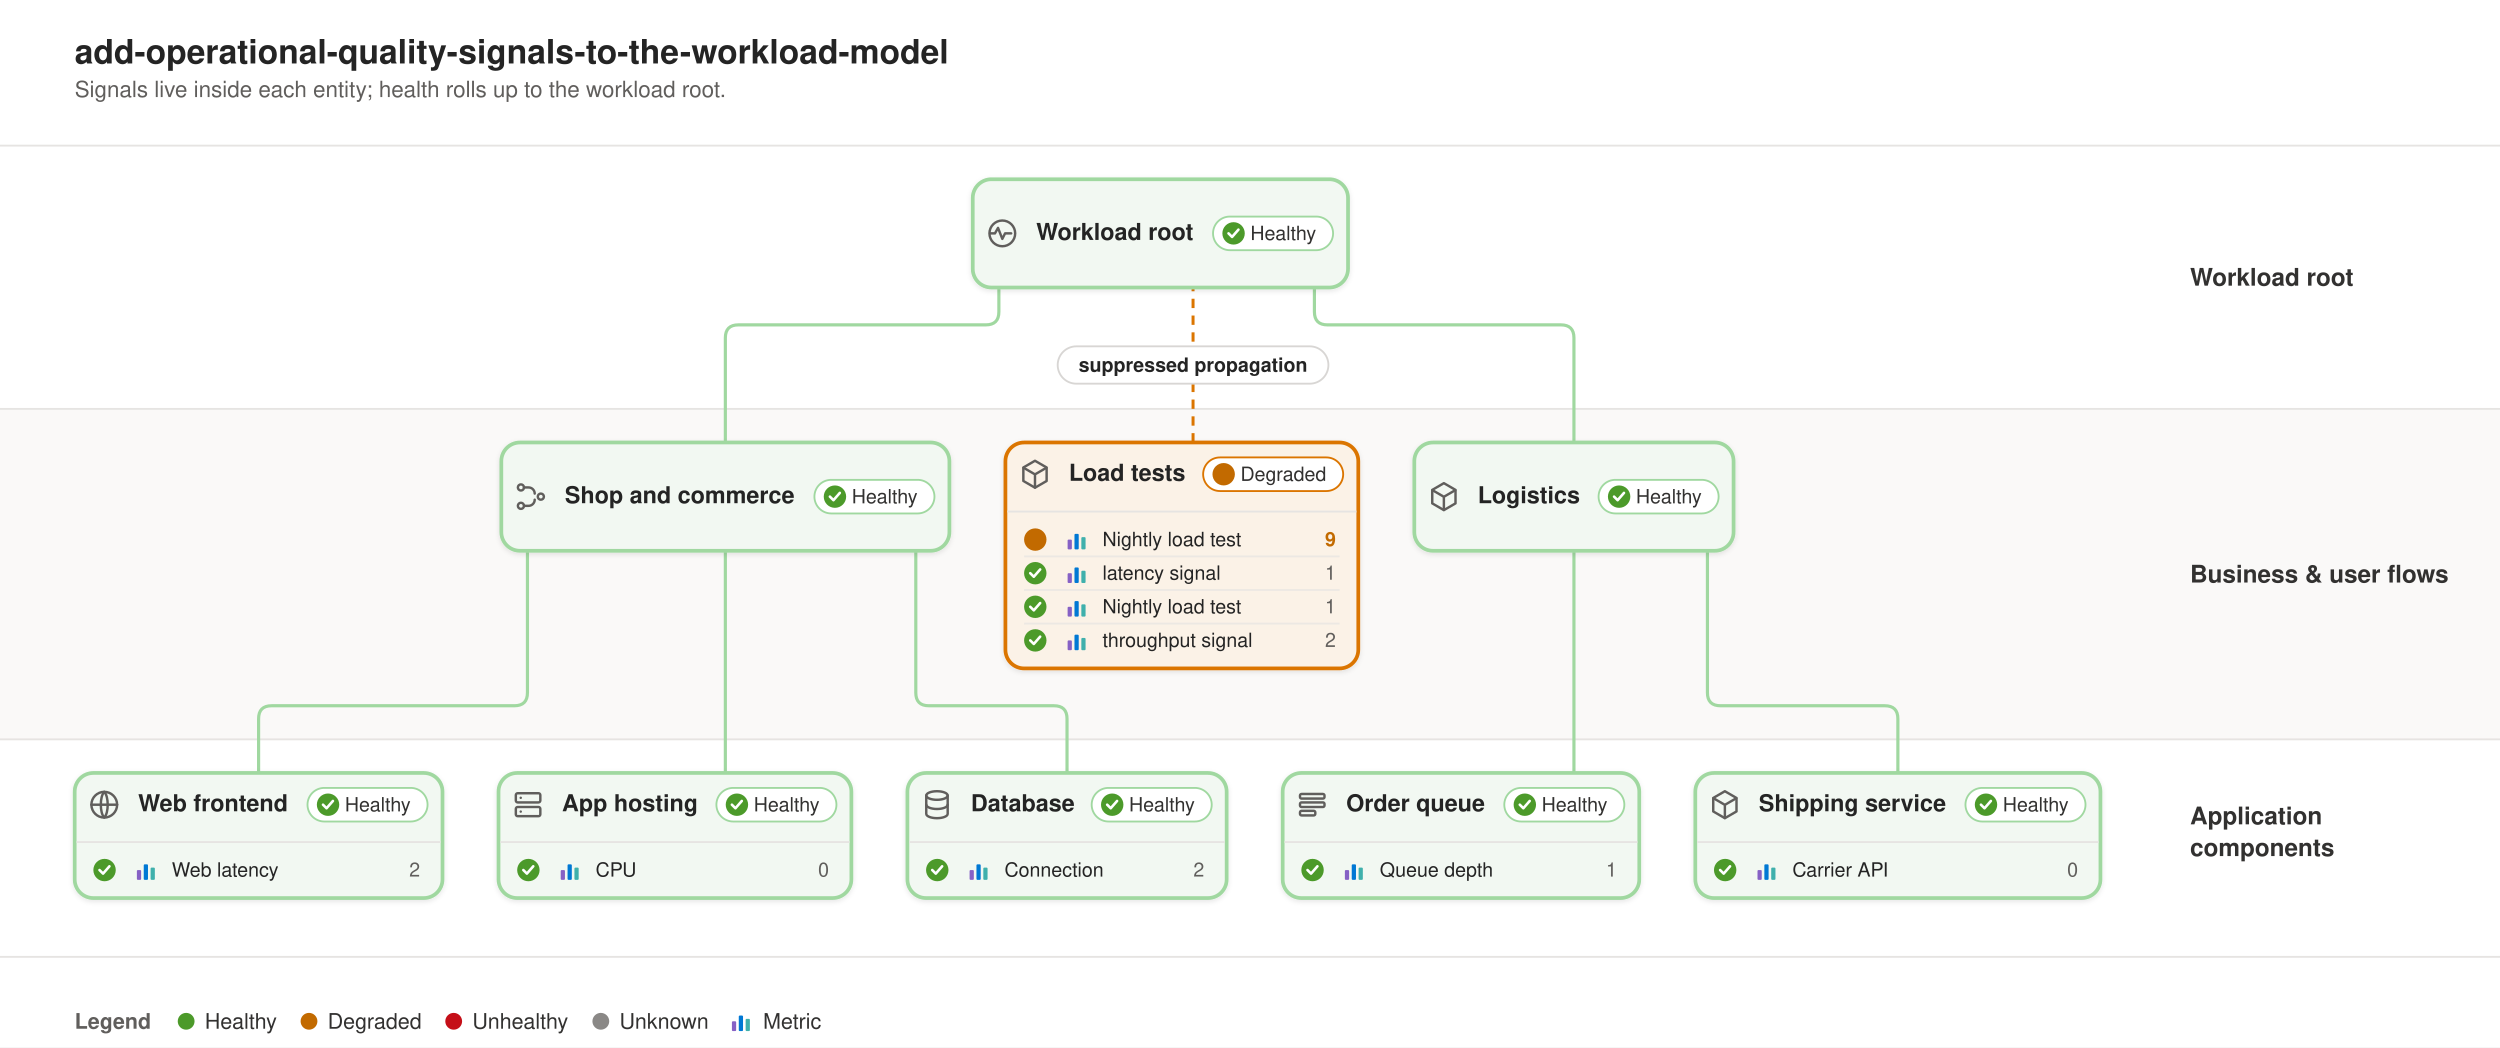
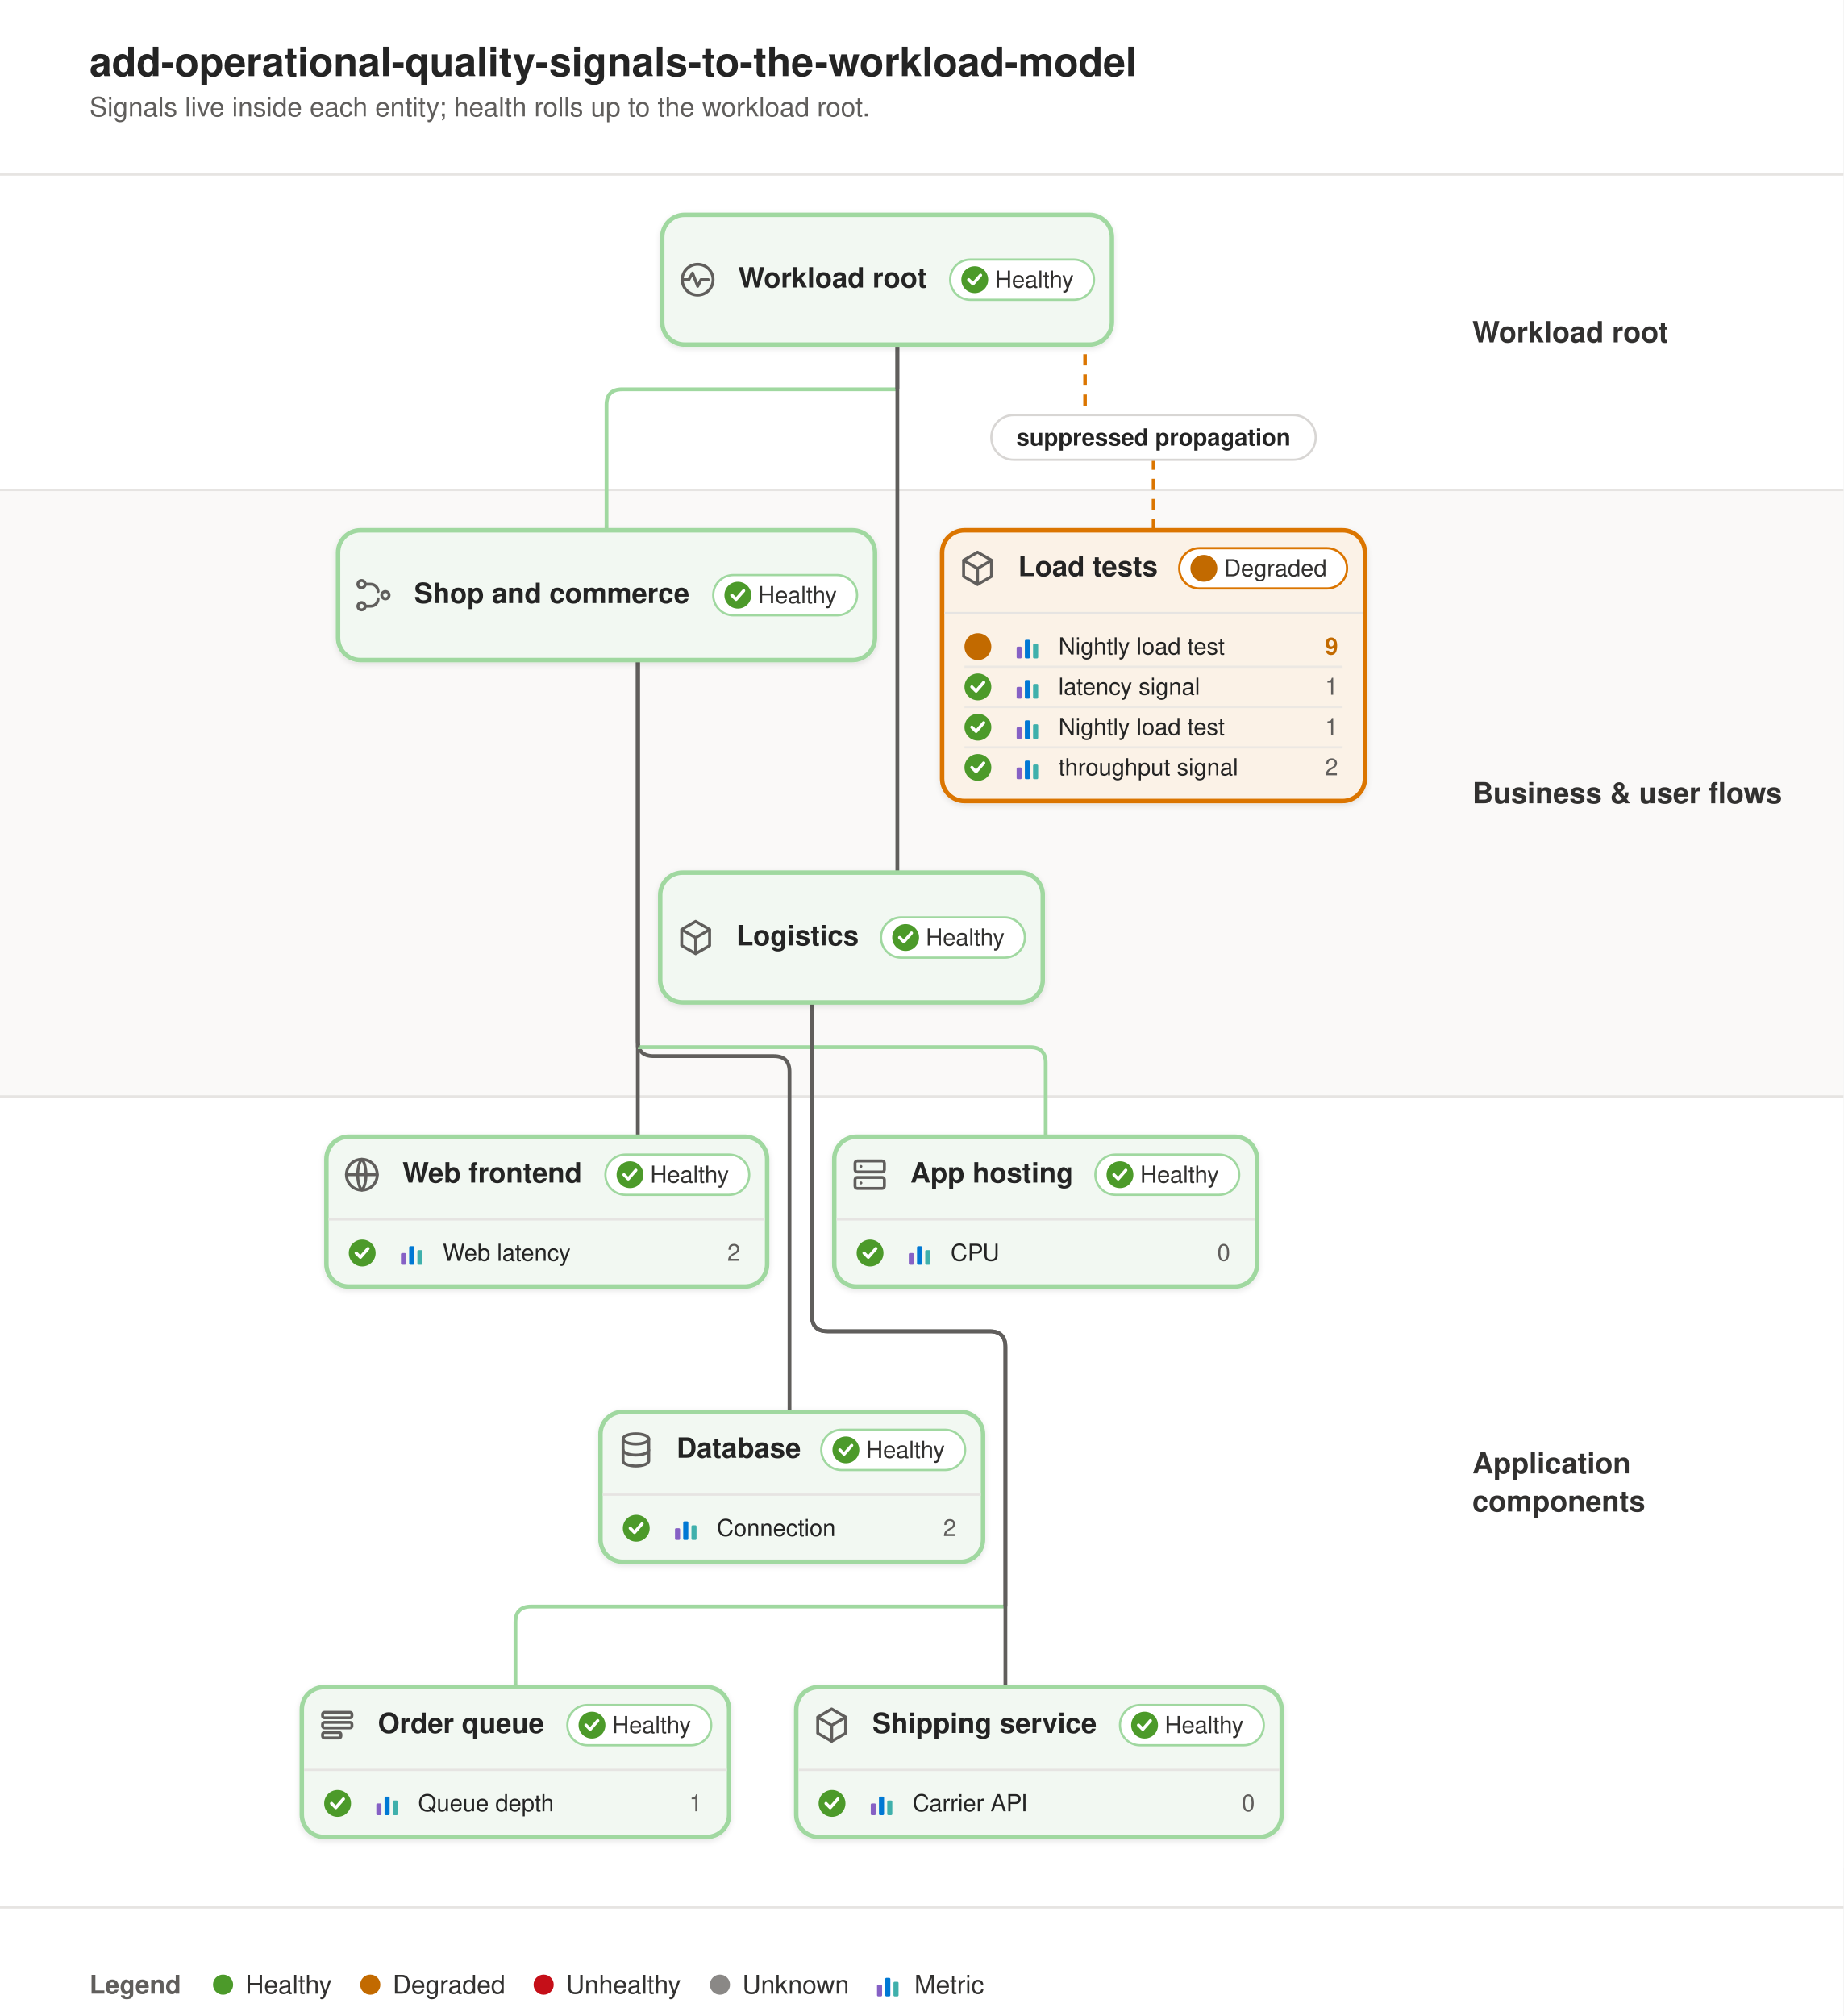
- <svg xmlns="http://www.w3.org/2000/svg" width="1339" height="561" viewBox="0 0 1339 561" font-family="Segoe UI, -apple-system, BlinkMacSystemFont, Helvetica, Arial, sans-serif">
+ <svg xmlns="http://www.w3.org/2000/svg" width="824" height="901" viewBox="0 0 824 901" font-family="Segoe UI, -apple-system, BlinkMacSystemFont, Helvetica, Arial, sans-serif">
  <defs>
    <filter id="cs" x="-20%" y="-20%" width="140%" height="140%">
      <feDropShadow dx="0" dy="1" stdDeviation="1.3" flood-color="#000" flood-opacity="0.1" />
    </filter>
  </defs>
-   <rect width="1339" height="561" fill="#ffffff" />
-   <rect x="0" y="78.0" width="1339" height="141.0" fill="#ffffff" />
-   <line x1="0" y1="78.0" x2="1339" y2="78.0" stroke="#e6e4e2" />
-   <text x="1173.0" y="153.0" font-size="13" font-weight="700" fill="#323130">Workload root</text>
-   <rect x="0" y="219.0" width="1339" height="177.0" fill="#faf9f8" />
-   <line x1="0" y1="219.0" x2="1339" y2="219.0" stroke="#e6e4e2" />
-   <text x="1173.0" y="312.0" font-size="13" font-weight="700" fill="#323130">Business &amp; user flows</text>
-   <rect x="0" y="396.0" width="1339" height="99.0" fill="#ffffff" />
-   <line x1="0" y1="396.0" x2="1339" y2="396.0" stroke="#e6e4e2" />
-   <text x="1173.0" y="441.5" font-size="13" font-weight="700" fill="#323130">Application</text>
-   <text x="1173.0" y="458.5" font-size="13" font-weight="700" fill="#323130">components</text>
-   <line x1="0" y1="512.5" x2="1339" y2="512.5" stroke="#e6e4e2" />
+   <rect width="824" height="901" fill="#ffffff" />
+   <rect x="0" y="78.0" width="824" height="141.0" fill="#ffffff" />
+   <line x1="0" y1="78.0" x2="824" y2="78.0" stroke="#e6e4e2" />
+   <text x="658.1" y="153.0" font-size="13" font-weight="700" fill="#323130">Workload root</text>
+   <rect x="0" y="219.0" width="824" height="271.0" fill="#faf9f8" />
+   <line x1="0" y1="219.0" x2="824" y2="219.0" stroke="#e6e4e2" />
+   <text x="658.1" y="359.0" font-size="13" font-weight="700" fill="#323130">Business &amp; user flows</text>
+   <rect x="0" y="490.0" width="824" height="345.0" fill="#ffffff" />
+   <line x1="0" y1="490.0" x2="824" y2="490.0" stroke="#e6e4e2" />
+   <text x="658.1" y="658.5" font-size="13" font-weight="700" fill="#323130">Application</text>
+   <text x="658.1" y="675.5" font-size="13" font-weight="700" fill="#323130">components</text>
+   <line x1="0" y1="852.5" x2="824" y2="852.5" stroke="#e6e4e2" />
  <text x="40" y="34" font-size="18" font-weight="700" fill="#242424">add-operational-quality-signals-to-the-workload-model</text>
  <text x="40" y="52" font-size="12" fill="#605e5c">Signals live inside each entity; health rolls up to the workload root.</text>
-   <text x="40.0" y="551.0" font-size="11.5" font-weight="600" fill="#605e5c">Legend</text>
-   <circle cx="99.7" cy="547.0" r="4.5" fill="#4c9a2a" />
-   <text x="109.7" y="551.0" font-size="11.5" fill="#323130">Healthy</text>
-   <circle cx="165.5" cy="547.0" r="4.5" fill="#c26a00" />
-   <text x="175.5" y="551.0" font-size="11.5" fill="#323130">Degraded</text>
-   <circle cx="243.0" cy="547.0" r="4.5" fill="#c50f18" />
-   <text x="253.0" y="551.0" font-size="11.5" fill="#323130">Unhealthy</text>
-   <circle cx="321.8" cy="547.0" r="4.5" fill="#8a8886" />
-   <text x="331.8" y="551.0" font-size="11.5" fill="#323130">Unknown</text>
-   <g transform="translate(390.7,540.0) scale(0.875)">
+   <text x="40.0" y="891.0" font-size="11.5" font-weight="600" fill="#605e5c">Legend</text>
+   <circle cx="99.7" cy="887.0" r="4.5" fill="#4c9a2a" />
+   <text x="109.7" y="891.0" font-size="11.5" fill="#323130">Healthy</text>
+   <circle cx="165.5" cy="887.0" r="4.5" fill="#c26a00" />
+   <text x="175.5" y="891.0" font-size="11.5" fill="#323130">Degraded</text>
+   <circle cx="243.0" cy="887.0" r="4.5" fill="#c50f18" />
+   <text x="253.0" y="891.0" font-size="11.5" fill="#323130">Unhealthy</text>
+   <circle cx="321.8" cy="887.0" r="4.5" fill="#8a8886" />
+   <text x="331.8" y="891.0" font-size="11.5" fill="#323130">Unknown</text>
+   <g transform="translate(390.7,880.0) scale(0.875)">
    <rect x="1.5" y="8" width="2.6" height="6" rx="0.6" fill="#8661c5" />
    <rect x="5.7" y="4.5" width="2.6" height="9.5" rx="0.6" fill="#0078D4" />
    <rect x="9.9" y="6.5" width="2.6" height="7.5" rx="0.6" fill="#3fb0ac" />
  </g>
-   <text x="408.7" y="551.0" font-size="11.5" fill="#323130">Metric</text>
+   <text x="408.7" y="891.0" font-size="11.5" fill="#323130">Metric</text>
  <g transform="translate(40.0,0)">
    <g fill="none" stroke-linecap="butt" stroke-linejoin="round">
-       <path d="M98.5 414.0 L98.5 385.0 Q98.5 378.0 105.5 378.0 L235.5 378.0 Q242.5 378.0 242.5 371.0 L242.5 295.0" stroke="#a0d8a0" stroke-width="1.7" />
-       <path d="M348.5 414.0 L348.5 295.0" stroke="#a0d8a0" stroke-width="1.7" />
-       <path d="M531.5 414.0 L531.5 385.0 Q531.5 378.0 524.5 378.0 L457.5 378.0 Q450.5 378.0 450.5 371.0 L450.5 295.0" stroke="#a0d8a0" stroke-width="1.7" />
-       <path d="M803.0 414.0 L803.0 295.0" stroke="#a0d8a0" stroke-width="1.7" />
-       <path d="M976.5 414.0 L976.5 385.0 Q976.5 378.0 969.5 378.0 L881.5 378.0 Q874.5 378.0 874.5 371.0 L874.5 295.0" stroke="#a0d8a0" stroke-width="1.7" />
-       <path d="M348.5 237.0 L348.5 181.0 Q348.5 174.0 355.5 174.0 L488.0 174.0 Q495.0 174.0 495.0 167.0 L495.0 154.0" stroke="#a0d8a0" stroke-width="1.7" />
-       <path d="M803.0 237.0 L803.0 181.0 Q803.0 174.0 796.0 174.0 L671.0 174.0 Q664.0 174.0 664.0 167.0 L664.0 154.0" stroke="#a0d8a0" stroke-width="1.7" />
-       <path d="M599.0 237.0 L599.0 154.0" stroke="#db7500" stroke-width="1.6" stroke-dasharray="5 4" />
+       <path d="M245.1 508.0 L245.1 295.0" stroke="#605e5c" stroke-width="1.7" />
+       <path d="M312.9 631.0 L312.9 479.0 Q312.9 472.0 305.9 472.0 L252.1 472.0 Q245.1 472.0 245.1 465.0 L245.1 295.0" stroke="#605e5c" stroke-width="1.7" />
+       <path d="M427.4 508.0 L427.4 475.0 Q427.4 468.0 420.4 468.0 L245.1 468.0" stroke="#a0d8a0" stroke-width="1.7" />
+       <path d="M245.1 468.0 L245.1 295.0" stroke="#605e5c" stroke-width="1.7" />
+       <path d="M190.4 754.0 L190.4 725.0 Q190.4 718.0 197.4 718.0 L409.4 718.0" stroke="#a0d8a0" stroke-width="1.7" />
+       <path d="M409.4 718.0 L409.4 602.0 Q409.4 595.0 402.4 595.0 L329.9 595.0 Q322.9 595.0 322.9 588.0 L322.9 448.0" stroke="#605e5c" stroke-width="1.7" />
+       <path d="M409.4 754.0 L409.4 602.0 Q409.4 595.0 402.4 595.0 L329.9 595.0 Q322.9 595.0 322.9 588.0 L322.9 448.0" stroke="#605e5c" stroke-width="1.7" />
+       <path d="M231.1 237.0 L231.1 181.0 Q231.1 174.0 238.1 174.0 L361.1 174.0" stroke="#a0d8a0" stroke-width="1.7" />
+       <path d="M361.1 174.0 L361.1 154.0" stroke="#605e5c" stroke-width="1.7" />
+       <path d="M361.1 390.0 L361.1 154.0" stroke="#605e5c" stroke-width="1.7" />
+       <path d="M475.6 237.0 L475.6 202.5 Q475.6 195.5 468.6 195.5 L452.0 195.5 Q445.0 195.5 445.0 188.5 L445.0 154.0" stroke="#db7500" stroke-width="1.6" stroke-dasharray="5 4" />
    </g>
    <g stroke="none">
-       <rect x="526.5" y="185.5" width="145.0" height="20" rx="10" fill="#ffffff" stroke="#d8d6d4" stroke-width="1" />
-       <text x="599.0" y="199.1" font-size="10.5" font-weight="600" fill="#242424" text-anchor="middle">suppressed propagation</text>
-     </g>
-     <g filter="url(#cs)">
-       <rect x="0.0" y="414.0" width="197" height="67" rx="10" fill="#f2f8f2" stroke="#a0d8a0" stroke-width="2" />
-     </g>
-     <g transform="translate(6.0,421.16) scale(0.82)">
+       <rect x="403.1" y="185.5" width="145.0" height="20" rx="10" fill="#ffffff" stroke="#d8d6d4" stroke-width="1" />
+       <text x="475.6" y="199.1" font-size="10.5" font-weight="600" fill="#242424" text-anchor="middle">suppressed propagation</text>
+     </g>
+     <g filter="url(#cs)">
+       <rect x="105.9" y="508.0" width="197" height="67" rx="10" fill="#f2f8f2" stroke="#a0d8a0" stroke-width="2" />
+     </g>
+     <g transform="translate(111.9,515.16) scale(0.82)">
      <circle cx="12" cy="12" r="8.4" fill="none" stroke="#605e5c" stroke-width="1.6" stroke-linecap="round" stroke-linejoin="round" />
      <path d="M3.6 12h16.8M12 3.6c3 3 3 13.8 0 16.8M12 3.6c-3 3-3 13.8 0 16.8" fill="none" stroke="#605e5c" stroke-width="1.6" stroke-linecap="round" stroke-linejoin="round" />
    </g>
-     <text x="34.0" y="434.5" font-size="12.5" font-weight="600" fill="#242424">Web frontend</text>
-     <rect x="124.7" y="422.00" width="64.3" height="18" rx="9" fill="#ffffff" stroke="#a0d8a0" stroke-width="1" />
-     <circle cx="135.7" cy="431.0" r="6" fill="#4c9a2a" />
-     <path d="M133.0 431.0 l1.9 1.9 l3.4 -3.9" fill="none" stroke="#ffffff" stroke-width="1.4" stroke-linecap="round" stroke-linejoin="round" />
-     <text x="144.7" y="434.57" font-size="10.5" fill="#323130">Healthy</text>
-     <line x1="1.0" y1="451.0" x2="196.0" y2="451.0" stroke="#e6e4e2" />
-     <circle cx="16.0" cy="466.0" r="6" fill="#4c9a2a" />
-     <path d="M13.3 466.0 l1.9 1.9 l3.4 -3.9" fill="none" stroke="#ffffff" stroke-width="1.4" stroke-linecap="round" stroke-linejoin="round" />
-     <g transform="translate(32.0,459.0) scale(0.875)">
-       <rect x="1.5" y="8" width="2.6" height="6" rx="0.6" fill="#8661c5" />
-       <rect x="5.7" y="4.5" width="2.6" height="9.5" rx="0.6" fill="#0078D4" />
-       <rect x="9.9" y="6.5" width="2.6" height="7.5" rx="0.6" fill="#3fb0ac" />
-     </g>
-     <text x="52.0" y="469.5" font-size="10.5" fill="#242424">Web latency</text>
-     <text x="185.0" y="469.5" font-size="10.5" font-weight="400" fill="#605e5c" text-anchor="end">2</text>
-     <g filter="url(#cs)">
-       <rect x="227.0" y="414.0" width="189" height="67" rx="10" fill="#f2f8f2" stroke="#a0d8a0" stroke-width="2" />
-     </g>
-     <g transform="translate(233.0,421.16) scale(0.82)">
+     <text x="139.9" y="528.5" font-size="12.5" font-weight="600" fill="#242424">Web frontend</text>
+     <rect x="230.6" y="516.00" width="64.3" height="18" rx="9" fill="#ffffff" stroke="#a0d8a0" stroke-width="1" />
+     <circle cx="241.6" cy="525.0" r="6" fill="#4c9a2a" />
+     <path d="M238.9 525.0 l1.9 1.9 l3.4 -3.9" fill="none" stroke="#ffffff" stroke-width="1.4" stroke-linecap="round" stroke-linejoin="round" />
+     <text x="250.6" y="528.57" font-size="10.5" fill="#323130">Healthy</text>
+     <line x1="106.9" y1="545.0" x2="301.9" y2="545.0" stroke="#e6e4e2" />
+     <circle cx="121.9" cy="560.0" r="6" fill="#4c9a2a" />
+     <path d="M119.2 560.0 l1.9 1.9 l3.4 -3.9" fill="none" stroke="#ffffff" stroke-width="1.4" stroke-linecap="round" stroke-linejoin="round" />
+     <g transform="translate(137.9,553.0) scale(0.875)">
+       <rect x="1.5" y="8" width="2.6" height="6" rx="0.6" fill="#8661c5" />
+       <rect x="5.7" y="4.5" width="2.6" height="9.5" rx="0.6" fill="#0078D4" />
+       <rect x="9.9" y="6.5" width="2.6" height="7.5" rx="0.6" fill="#3fb0ac" />
+     </g>
+     <text x="157.9" y="563.5" font-size="10.5" fill="#242424">Web latency</text>
+     <text x="290.9" y="563.5" font-size="10.5" font-weight="400" fill="#605e5c" text-anchor="end">2</text>
+     <g filter="url(#cs)">
+       <rect x="332.9" y="508.0" width="189" height="67" rx="10" fill="#f2f8f2" stroke="#a0d8a0" stroke-width="2" />
+     </g>
+     <g transform="translate(338.9,515.16) scale(0.82)">
      <rect x="4" y="4.5" width="16" height="6" rx="1.2" fill="none" stroke="#605e5c" stroke-width="1.6" stroke-linecap="round" stroke-linejoin="round" />
      <rect x="4" y="13.5" width="16" height="6" rx="1.2" fill="none" stroke="#605e5c" stroke-width="1.6" stroke-linecap="round" stroke-linejoin="round" />
      <path d="M7.2 7.5h.01M7.2 16.5h.01" fill="none" stroke="#605e5c" stroke-width="1.6" stroke-linecap="round" stroke-linejoin="round" />
    </g>
-     <text x="261.0" y="434.5" font-size="12.5" font-weight="600" fill="#242424">App hosting</text>
-     <rect x="343.7" y="422.00" width="64.3" height="18" rx="9" fill="#ffffff" stroke="#a0d8a0" stroke-width="1" />
-     <circle cx="354.7" cy="431.0" r="6" fill="#4c9a2a" />
-     <path d="M352.0 431.0 l1.9 1.9 l3.4 -3.9" fill="none" stroke="#ffffff" stroke-width="1.4" stroke-linecap="round" stroke-linejoin="round" />
-     <text x="363.7" y="434.57" font-size="10.5" fill="#323130">Healthy</text>
-     <line x1="228.0" y1="451.0" x2="415.0" y2="451.0" stroke="#e6e4e2" />
-     <circle cx="243.0" cy="466.0" r="6" fill="#4c9a2a" />
-     <path d="M240.3 466.0 l1.9 1.9 l3.4 -3.9" fill="none" stroke="#ffffff" stroke-width="1.4" stroke-linecap="round" stroke-linejoin="round" />
-     <g transform="translate(259.0,459.0) scale(0.875)">
-       <rect x="1.5" y="8" width="2.6" height="6" rx="0.6" fill="#8661c5" />
-       <rect x="5.7" y="4.5" width="2.6" height="9.5" rx="0.6" fill="#0078D4" />
-       <rect x="9.9" y="6.5" width="2.6" height="7.5" rx="0.6" fill="#3fb0ac" />
-     </g>
-     <text x="279.0" y="469.5" font-size="10.5" fill="#242424">CPU</text>
-     <text x="404.0" y="469.5" font-size="10.5" font-weight="400" fill="#605e5c" text-anchor="end">0</text>
-     <g filter="url(#cs)">
-       <rect x="446.0" y="414.0" width="171" height="67" rx="10" fill="#f2f8f2" stroke="#a0d8a0" stroke-width="2" />
-     </g>
-     <g transform="translate(452.0,421.16) scale(0.82)">
+     <text x="366.9" y="528.5" font-size="12.5" font-weight="600" fill="#242424">App hosting</text>
+     <rect x="449.6" y="516.00" width="64.3" height="18" rx="9" fill="#ffffff" stroke="#a0d8a0" stroke-width="1" />
+     <circle cx="460.6" cy="525.0" r="6" fill="#4c9a2a" />
+     <path d="M457.9 525.0 l1.9 1.9 l3.4 -3.9" fill="none" stroke="#ffffff" stroke-width="1.4" stroke-linecap="round" stroke-linejoin="round" />
+     <text x="469.6" y="528.57" font-size="10.5" fill="#323130">Healthy</text>
+     <line x1="333.9" y1="545.0" x2="520.9" y2="545.0" stroke="#e6e4e2" />
+     <circle cx="348.9" cy="560.0" r="6" fill="#4c9a2a" />
+     <path d="M346.2 560.0 l1.9 1.9 l3.4 -3.9" fill="none" stroke="#ffffff" stroke-width="1.4" stroke-linecap="round" stroke-linejoin="round" />
+     <g transform="translate(364.9,553.0) scale(0.875)">
+       <rect x="1.5" y="8" width="2.6" height="6" rx="0.6" fill="#8661c5" />
+       <rect x="5.7" y="4.5" width="2.6" height="9.5" rx="0.6" fill="#0078D4" />
+       <rect x="9.9" y="6.5" width="2.6" height="7.5" rx="0.6" fill="#3fb0ac" />
+     </g>
+     <text x="384.9" y="563.5" font-size="10.5" fill="#242424">CPU</text>
+     <text x="509.9" y="563.5" font-size="10.5" font-weight="400" fill="#605e5c" text-anchor="end">0</text>
+     <g filter="url(#cs)">
+       <rect x="228.4" y="631.0" width="171" height="67" rx="10" fill="#f2f8f2" stroke="#a0d8a0" stroke-width="2" />
+     </g>
+     <g transform="translate(234.4,638.16) scale(0.82)">
      <ellipse cx="12" cy="6" rx="7" ry="2.8" fill="none" stroke="#605e5c" stroke-width="1.6" stroke-linecap="round" stroke-linejoin="round" />
      <path d="M5 6v12c0 1.55 3.13 2.8 7 2.8s7-1.25 7-2.8V6" fill="none" stroke="#605e5c" stroke-width="1.6" stroke-linecap="round" stroke-linejoin="round" />
      <path d="M5 12c0 1.55 3.13 2.8 7 2.8s7-1.25 7-2.8" fill="none" stroke="#605e5c" stroke-width="1.6" stroke-linecap="round" stroke-linejoin="round" />
    </g>
-     <text x="480.0" y="434.5" font-size="12.5" font-weight="600" fill="#242424">Database</text>
-     <rect x="544.7" y="422.00" width="64.3" height="18" rx="9" fill="#ffffff" stroke="#a0d8a0" stroke-width="1" />
-     <circle cx="555.7" cy="431.0" r="6" fill="#4c9a2a" />
-     <path d="M553.0 431.0 l1.9 1.9 l3.4 -3.9" fill="none" stroke="#ffffff" stroke-width="1.4" stroke-linecap="round" stroke-linejoin="round" />
-     <text x="564.7" y="434.57" font-size="10.5" fill="#323130">Healthy</text>
-     <line x1="447.0" y1="451.0" x2="616.0" y2="451.0" stroke="#e6e4e2" />
-     <circle cx="462.0" cy="466.0" r="6" fill="#4c9a2a" />
-     <path d="M459.3 466.0 l1.9 1.9 l3.4 -3.9" fill="none" stroke="#ffffff" stroke-width="1.4" stroke-linecap="round" stroke-linejoin="round" />
-     <g transform="translate(478.0,459.0) scale(0.875)">
-       <rect x="1.5" y="8" width="2.6" height="6" rx="0.6" fill="#8661c5" />
-       <rect x="5.7" y="4.5" width="2.6" height="9.5" rx="0.6" fill="#0078D4" />
-       <rect x="9.9" y="6.5" width="2.6" height="7.5" rx="0.6" fill="#3fb0ac" />
-     </g>
-     <text x="498.0" y="469.5" font-size="10.5" fill="#242424">Connection</text>
-     <text x="605.0" y="469.5" font-size="10.5" font-weight="400" fill="#605e5c" text-anchor="end">2</text>
-     <g filter="url(#cs)">
-       <rect x="647.0" y="414.0" width="191" height="67" rx="10" fill="#f2f8f2" stroke="#a0d8a0" stroke-width="2" />
-     </g>
-     <g transform="translate(653.0,421.16) scale(0.82)">
+     <text x="262.4" y="651.5" font-size="12.5" font-weight="600" fill="#242424">Database</text>
+     <rect x="327.1" y="639.00" width="64.3" height="18" rx="9" fill="#ffffff" stroke="#a0d8a0" stroke-width="1" />
+     <circle cx="338.1" cy="648.0" r="6" fill="#4c9a2a" />
+     <path d="M335.4 648.0 l1.9 1.9 l3.4 -3.9" fill="none" stroke="#ffffff" stroke-width="1.4" stroke-linecap="round" stroke-linejoin="round" />
+     <text x="347.1" y="651.57" font-size="10.5" fill="#323130">Healthy</text>
+     <line x1="229.4" y1="668.0" x2="398.4" y2="668.0" stroke="#e6e4e2" />
+     <circle cx="244.4" cy="683.0" r="6" fill="#4c9a2a" />
+     <path d="M241.7 683.0 l1.9 1.9 l3.4 -3.9" fill="none" stroke="#ffffff" stroke-width="1.4" stroke-linecap="round" stroke-linejoin="round" />
+     <g transform="translate(260.4,676.0) scale(0.875)">
+       <rect x="1.5" y="8" width="2.6" height="6" rx="0.6" fill="#8661c5" />
+       <rect x="5.7" y="4.5" width="2.6" height="9.5" rx="0.6" fill="#0078D4" />
+       <rect x="9.9" y="6.5" width="2.6" height="7.5" rx="0.6" fill="#3fb0ac" />
+     </g>
+     <text x="280.4" y="686.5" font-size="10.5" fill="#242424">Connection</text>
+     <text x="387.4" y="686.5" font-size="10.5" font-weight="400" fill="#605e5c" text-anchor="end">2</text>
+     <g filter="url(#cs)">
+       <rect x="94.9" y="754.0" width="191" height="67" rx="10" fill="#f2f8f2" stroke="#a0d8a0" stroke-width="2" />
+     </g>
+     <g transform="translate(100.9,761.16) scale(0.82)">
      <rect x="4" y="5" width="16" height="3" rx="1" fill="none" stroke="#605e5c" stroke-width="1.6" stroke-linecap="round" stroke-linejoin="round" />
      <rect x="4" y="10.5" width="16" height="3" rx="1" fill="none" stroke="#605e5c" stroke-width="1.6" stroke-linecap="round" stroke-linejoin="round" />
      <rect x="4" y="16" width="10" height="3" rx="1" fill="none" stroke="#605e5c" stroke-width="1.6" stroke-linecap="round" stroke-linejoin="round" />
    </g>
-     <text x="681.0" y="434.5" font-size="12.5" font-weight="600" fill="#242424">Order queue</text>
-     <rect x="765.7" y="422.00" width="64.3" height="18" rx="9" fill="#ffffff" stroke="#a0d8a0" stroke-width="1" />
-     <circle cx="776.7" cy="431.0" r="6" fill="#4c9a2a" />
-     <path d="M774.0 431.0 l1.9 1.9 l3.4 -3.9" fill="none" stroke="#ffffff" stroke-width="1.4" stroke-linecap="round" stroke-linejoin="round" />
-     <text x="785.7" y="434.57" font-size="10.5" fill="#323130">Healthy</text>
-     <line x1="648.0" y1="451.0" x2="837.0" y2="451.0" stroke="#e6e4e2" />
-     <circle cx="663.0" cy="466.0" r="6" fill="#4c9a2a" />
-     <path d="M660.3 466.0 l1.9 1.9 l3.4 -3.9" fill="none" stroke="#ffffff" stroke-width="1.4" stroke-linecap="round" stroke-linejoin="round" />
-     <g transform="translate(679.0,459.0) scale(0.875)">
-       <rect x="1.5" y="8" width="2.6" height="6" rx="0.6" fill="#8661c5" />
-       <rect x="5.7" y="4.5" width="2.6" height="9.5" rx="0.6" fill="#0078D4" />
-       <rect x="9.9" y="6.5" width="2.6" height="7.5" rx="0.6" fill="#3fb0ac" />
-     </g>
-     <text x="699.0" y="469.5" font-size="10.5" fill="#242424">Queue depth</text>
-     <text x="826.0" y="469.5" font-size="10.5" font-weight="400" fill="#605e5c" text-anchor="end">1</text>
-     <g filter="url(#cs)">
-       <rect x="868.0" y="414.0" width="217" height="67" rx="10" fill="#f2f8f2" stroke="#a0d8a0" stroke-width="2" />
-     </g>
-     <g transform="translate(874.0,421.16) scale(0.82)">
+     <text x="128.9" y="774.5" font-size="12.5" font-weight="600" fill="#242424">Order queue</text>
+     <rect x="213.6" y="762.00" width="64.3" height="18" rx="9" fill="#ffffff" stroke="#a0d8a0" stroke-width="1" />
+     <circle cx="224.6" cy="771.0" r="6" fill="#4c9a2a" />
+     <path d="M221.9 771.0 l1.9 1.9 l3.4 -3.9" fill="none" stroke="#ffffff" stroke-width="1.4" stroke-linecap="round" stroke-linejoin="round" />
+     <text x="233.6" y="774.57" font-size="10.5" fill="#323130">Healthy</text>
+     <line x1="95.9" y1="791.0" x2="284.9" y2="791.0" stroke="#e6e4e2" />
+     <circle cx="110.9" cy="806.0" r="6" fill="#4c9a2a" />
+     <path d="M108.2 806.0 l1.9 1.9 l3.4 -3.9" fill="none" stroke="#ffffff" stroke-width="1.4" stroke-linecap="round" stroke-linejoin="round" />
+     <g transform="translate(126.9,799.0) scale(0.875)">
+       <rect x="1.5" y="8" width="2.6" height="6" rx="0.6" fill="#8661c5" />
+       <rect x="5.7" y="4.5" width="2.6" height="9.5" rx="0.6" fill="#0078D4" />
+       <rect x="9.9" y="6.5" width="2.6" height="7.5" rx="0.6" fill="#3fb0ac" />
+     </g>
+     <text x="146.9" y="809.5" font-size="10.5" fill="#242424">Queue depth</text>
+     <text x="273.9" y="809.5" font-size="10.5" font-weight="400" fill="#605e5c" text-anchor="end">1</text>
+     <g filter="url(#cs)">
+       <rect x="315.9" y="754.0" width="217" height="67" rx="10" fill="#f2f8f2" stroke="#a0d8a0" stroke-width="2" />
+     </g>
+     <g transform="translate(321.9,761.16) scale(0.82)">
      <path d="M12 3.2l7.6 4.4v8.8L12 20.8l-7.6-4.4V7.6z" fill="none" stroke="#605e5c" stroke-width="1.6" stroke-linecap="round" stroke-linejoin="round" />
      <path d="M4.6 7.8l7.4 4.3 7.4-4.3M12 12.1v8.6" fill="none" stroke="#605e5c" stroke-width="1.6" stroke-linecap="round" stroke-linejoin="round" />
    </g>
-     <text x="902.0" y="434.5" font-size="12.5" font-weight="600" fill="#242424">Shipping service</text>
-     <rect x="1012.7" y="422.00" width="64.3" height="18" rx="9" fill="#ffffff" stroke="#a0d8a0" stroke-width="1" />
-     <circle cx="1023.7" cy="431.0" r="6" fill="#4c9a2a" />
-     <path d="M1021.0 431.0 l1.9 1.9 l3.4 -3.9" fill="none" stroke="#ffffff" stroke-width="1.4" stroke-linecap="round" stroke-linejoin="round" />
-     <text x="1032.7" y="434.57" font-size="10.5" fill="#323130">Healthy</text>
-     <line x1="869.0" y1="451.0" x2="1084.0" y2="451.0" stroke="#e6e4e2" />
-     <circle cx="884.0" cy="466.0" r="6" fill="#4c9a2a" />
-     <path d="M881.3 466.0 l1.9 1.9 l3.4 -3.9" fill="none" stroke="#ffffff" stroke-width="1.4" stroke-linecap="round" stroke-linejoin="round" />
-     <g transform="translate(900.0,459.0) scale(0.875)">
-       <rect x="1.5" y="8" width="2.6" height="6" rx="0.6" fill="#8661c5" />
-       <rect x="5.7" y="4.5" width="2.6" height="9.5" rx="0.6" fill="#0078D4" />
-       <rect x="9.9" y="6.5" width="2.6" height="7.5" rx="0.6" fill="#3fb0ac" />
-     </g>
-     <text x="920.0" y="469.5" font-size="10.5" fill="#242424">Carrier API</text>
-     <text x="1073.0" y="469.5" font-size="10.5" font-weight="400" fill="#605e5c" text-anchor="end">0</text>
-     <g filter="url(#cs)">
-       <rect x="228.5" y="237.0" width="240" height="58" rx="10" fill="#f2f8f2" stroke="#a0d8a0" stroke-width="2" />
-     </g>
-     <g transform="translate(234.5,256.16) scale(0.82)">
+     <text x="349.9" y="774.5" font-size="12.5" font-weight="600" fill="#242424">Shipping service</text>
+     <rect x="460.6" y="762.00" width="64.3" height="18" rx="9" fill="#ffffff" stroke="#a0d8a0" stroke-width="1" />
+     <circle cx="471.6" cy="771.0" r="6" fill="#4c9a2a" />
+     <path d="M468.9 771.0 l1.9 1.9 l3.4 -3.9" fill="none" stroke="#ffffff" stroke-width="1.4" stroke-linecap="round" stroke-linejoin="round" />
+     <text x="480.6" y="774.57" font-size="10.5" fill="#323130">Healthy</text>
+     <line x1="316.9" y1="791.0" x2="531.9" y2="791.0" stroke="#e6e4e2" />
+     <circle cx="331.9" cy="806.0" r="6" fill="#4c9a2a" />
+     <path d="M329.2 806.0 l1.9 1.9 l3.4 -3.9" fill="none" stroke="#ffffff" stroke-width="1.4" stroke-linecap="round" stroke-linejoin="round" />
+     <g transform="translate(347.9,799.0) scale(0.875)">
+       <rect x="1.5" y="8" width="2.6" height="6" rx="0.6" fill="#8661c5" />
+       <rect x="5.7" y="4.5" width="2.6" height="9.5" rx="0.6" fill="#0078D4" />
+       <rect x="9.9" y="6.5" width="2.6" height="7.5" rx="0.6" fill="#3fb0ac" />
+     </g>
+     <text x="367.9" y="809.5" font-size="10.5" fill="#242424">Carrier API</text>
+     <text x="520.9" y="809.5" font-size="10.5" font-weight="400" fill="#605e5c" text-anchor="end">0</text>
+     <g filter="url(#cs)">
+       <rect x="111.1" y="237.0" width="240" height="58" rx="10" fill="#f2f8f2" stroke="#a0d8a0" stroke-width="2" />
+     </g>
+     <g transform="translate(117.1,256.16) scale(0.82)">
      <circle cx="5.5" cy="6" r="2" fill="none" stroke="#605e5c" stroke-width="1.6" stroke-linecap="round" stroke-linejoin="round" />
      <circle cx="5.5" cy="18" r="2" fill="none" stroke="#605e5c" stroke-width="1.6" stroke-linecap="round" stroke-linejoin="round" />
      <circle cx="18.5" cy="12" r="2" fill="none" stroke="#605e5c" stroke-width="1.6" stroke-linecap="round" stroke-linejoin="round" />
      <path d="M7.5 6h3a4 4 0 0 1 4 4M7.5 18h3a4 4 0 0 0 4-4" fill="none" stroke="#605e5c" stroke-width="1.6" stroke-linecap="round" stroke-linejoin="round" />
    </g>
-     <text x="262.5" y="269.5" font-size="12.5" font-weight="600" fill="#242424">Shop and commerce</text>
-     <rect x="396.2" y="257.00" width="64.3" height="18" rx="9" fill="#ffffff" stroke="#a0d8a0" stroke-width="1" />
-     <circle cx="407.2" cy="266.0" r="6" fill="#4c9a2a" />
-     <path d="M404.5 266.0 l1.9 1.9 l3.4 -3.9" fill="none" stroke="#ffffff" stroke-width="1.4" stroke-linecap="round" stroke-linejoin="round" />
-     <text x="416.2" y="269.57" font-size="10.5" fill="#323130">Healthy</text>
-     <g filter="url(#cs)">
-       <rect x="717.5" y="237.0" width="171" height="58" rx="10" fill="#f2f8f2" stroke="#a0d8a0" stroke-width="2" />
-     </g>
-     <g transform="translate(723.5,256.16) scale(0.82)">
+     <text x="145.1" y="269.5" font-size="12.5" font-weight="600" fill="#242424">Shop and commerce</text>
+     <rect x="278.8" y="257.00" width="64.3" height="18" rx="9" fill="#ffffff" stroke="#a0d8a0" stroke-width="1" />
+     <circle cx="289.8" cy="266.0" r="6" fill="#4c9a2a" />
+     <path d="M287.1 266.0 l1.9 1.9 l3.4 -3.9" fill="none" stroke="#ffffff" stroke-width="1.4" stroke-linecap="round" stroke-linejoin="round" />
+     <text x="298.8" y="269.57" font-size="10.5" fill="#323130">Healthy</text>
+     <g filter="url(#cs)">
+       <rect x="255.1" y="390.0" width="171" height="58" rx="10" fill="#f2f8f2" stroke="#a0d8a0" stroke-width="2" />
+     </g>
+     <g transform="translate(261.1,409.16) scale(0.82)">
      <path d="M12 3.2l7.6 4.4v8.8L12 20.8l-7.6-4.4V7.6z" fill="none" stroke="#605e5c" stroke-width="1.6" stroke-linecap="round" stroke-linejoin="round" />
      <path d="M4.6 7.8l7.4 4.3 7.4-4.3M12 12.1v8.6" fill="none" stroke="#605e5c" stroke-width="1.6" stroke-linecap="round" stroke-linejoin="round" />
    </g>
-     <text x="751.5" y="269.5" font-size="12.5" font-weight="600" fill="#242424">Logistics</text>
-     <rect x="816.2" y="257.00" width="64.3" height="18" rx="9" fill="#ffffff" stroke="#a0d8a0" stroke-width="1" />
-     <circle cx="827.2" cy="266.0" r="6" fill="#4c9a2a" />
-     <path d="M824.5 266.0 l1.9 1.9 l3.4 -3.9" fill="none" stroke="#ffffff" stroke-width="1.4" stroke-linecap="round" stroke-linejoin="round" />
-     <text x="836.2" y="269.57" font-size="10.5" fill="#323130">Healthy</text>
-     <g filter="url(#cs)">
-       <rect x="498.5" y="237.0" width="189" height="121" rx="10" fill="#fbf2e7" stroke="#db7500" stroke-width="2" />
-     </g>
-     <g transform="translate(504.5,244.16) scale(0.82)">
+     <text x="289.1" y="422.5" font-size="12.5" font-weight="600" fill="#242424">Logistics</text>
+     <rect x="353.8" y="410.00" width="64.3" height="18" rx="9" fill="#ffffff" stroke="#a0d8a0" stroke-width="1" />
+     <circle cx="364.8" cy="419.0" r="6" fill="#4c9a2a" />
+     <path d="M362.1 419.0 l1.9 1.9 l3.4 -3.9" fill="none" stroke="#ffffff" stroke-width="1.4" stroke-linecap="round" stroke-linejoin="round" />
+     <text x="373.8" y="422.57" font-size="10.5" fill="#323130">Healthy</text>
+     <g filter="url(#cs)">
+       <rect x="381.1" y="237.0" width="189" height="121" rx="10" fill="#fbf2e7" stroke="#db7500" stroke-width="2" />
+     </g>
+     <g transform="translate(387.1,244.16) scale(0.82)">
      <path d="M12 3.2l7.6 4.4v8.8L12 20.8l-7.6-4.4V7.6z" fill="none" stroke="#605e5c" stroke-width="1.6" stroke-linecap="round" stroke-linejoin="round" />
      <path d="M4.6 7.8l7.4 4.3 7.4-4.3M12 12.1v8.6" fill="none" stroke="#605e5c" stroke-width="1.6" stroke-linecap="round" stroke-linejoin="round" />
    </g>
-     <text x="532.5" y="257.5" font-size="12.5" font-weight="600" fill="#242424">Load tests</text>
-     <rect x="604.4" y="245.00" width="75.0" height="18" rx="9" fill="#ffffff" stroke="#db7500" stroke-width="1" />
-     <circle cx="615.4" cy="254.0" r="6" fill="#c26a00" />
-     <text x="624.4" y="257.57" font-size="10.5" fill="#323130">Degraded</text>
-     <line x1="499.5" y1="274.0" x2="686.5" y2="274.0" stroke="#e6e4e2" />
-     <circle cx="514.5" cy="289.0" r="6" fill="#c26a00" />
-     <g transform="translate(530.5,282.0) scale(0.875)">
-       <rect x="1.5" y="8" width="2.6" height="6" rx="0.6" fill="#8661c5" />
-       <rect x="5.7" y="4.5" width="2.6" height="9.5" rx="0.6" fill="#0078D4" />
-       <rect x="9.9" y="6.5" width="2.6" height="7.5" rx="0.6" fill="#3fb0ac" />
-     </g>
-     <text x="550.5" y="292.5" font-size="10.5" fill="#242424">Nightly load test</text>
-     <text x="675.5" y="292.5" font-size="10.5" font-weight="600" fill="#c26a00" text-anchor="end">9</text>
-     <line x1="508.5" y1="298.0" x2="677.5" y2="298.0" stroke="#e6e4e2" stroke-opacity="0.7" />
-     <circle cx="514.5" cy="307.0" r="6" fill="#4c9a2a" />
-     <path d="M511.8 307.0 l1.9 1.9 l3.4 -3.9" fill="none" stroke="#ffffff" stroke-width="1.4" stroke-linecap="round" stroke-linejoin="round" />
-     <g transform="translate(530.5,300.0) scale(0.875)">
-       <rect x="1.5" y="8" width="2.6" height="6" rx="0.6" fill="#8661c5" />
-       <rect x="5.7" y="4.5" width="2.6" height="9.5" rx="0.6" fill="#0078D4" />
-       <rect x="9.9" y="6.5" width="2.6" height="7.5" rx="0.6" fill="#3fb0ac" />
-     </g>
-     <text x="550.5" y="310.5" font-size="10.5" fill="#242424">latency signal</text>
-     <text x="675.5" y="310.5" font-size="10.5" font-weight="400" fill="#605e5c" text-anchor="end">1</text>
-     <line x1="508.5" y1="316.0" x2="677.5" y2="316.0" stroke="#e6e4e2" stroke-opacity="0.7" />
-     <circle cx="514.5" cy="325.0" r="6" fill="#4c9a2a" />
-     <path d="M511.8 325.0 l1.9 1.9 l3.4 -3.9" fill="none" stroke="#ffffff" stroke-width="1.4" stroke-linecap="round" stroke-linejoin="round" />
-     <g transform="translate(530.5,318.0) scale(0.875)">
-       <rect x="1.5" y="8" width="2.6" height="6" rx="0.6" fill="#8661c5" />
-       <rect x="5.7" y="4.5" width="2.6" height="9.5" rx="0.6" fill="#0078D4" />
-       <rect x="9.9" y="6.5" width="2.6" height="7.5" rx="0.6" fill="#3fb0ac" />
-     </g>
-     <text x="550.5" y="328.5" font-size="10.5" fill="#242424">Nightly load test</text>
-     <text x="675.5" y="328.5" font-size="10.5" font-weight="400" fill="#605e5c" text-anchor="end">1</text>
-     <line x1="508.5" y1="334.0" x2="677.5" y2="334.0" stroke="#e6e4e2" stroke-opacity="0.7" />
-     <circle cx="514.5" cy="343.0" r="6" fill="#4c9a2a" />
-     <path d="M511.8 343.0 l1.9 1.9 l3.4 -3.9" fill="none" stroke="#ffffff" stroke-width="1.4" stroke-linecap="round" stroke-linejoin="round" />
-     <g transform="translate(530.5,336.0) scale(0.875)">
-       <rect x="1.5" y="8" width="2.6" height="6" rx="0.6" fill="#8661c5" />
-       <rect x="5.7" y="4.5" width="2.6" height="9.5" rx="0.6" fill="#0078D4" />
-       <rect x="9.9" y="6.5" width="2.6" height="7.5" rx="0.6" fill="#3fb0ac" />
-     </g>
-     <text x="550.5" y="346.5" font-size="10.5" fill="#242424">throughput signal</text>
-     <text x="675.5" y="346.5" font-size="10.5" font-weight="400" fill="#605e5c" text-anchor="end">2</text>
-     <g filter="url(#cs)">
-       <rect x="481.0" y="96.0" width="201" height="58" rx="10" fill="#f2f8f2" stroke="#a0d8a0" stroke-width="2" />
-     </g>
-     <g transform="translate(487.0,115.16) scale(0.82)">
+     <text x="415.1" y="257.5" font-size="12.5" font-weight="600" fill="#242424">Load tests</text>
+     <rect x="487.1" y="245.00" width="75.0" height="18" rx="9" fill="#ffffff" stroke="#db7500" stroke-width="1" />
+     <circle cx="498.1" cy="254.0" r="6" fill="#c26a00" />
+     <text x="507.1" y="257.57" font-size="10.5" fill="#323130">Degraded</text>
+     <line x1="382.1" y1="274.0" x2="569.1" y2="274.0" stroke="#e6e4e2" />
+     <circle cx="397.1" cy="289.0" r="6" fill="#c26a00" />
+     <g transform="translate(413.1,282.0) scale(0.875)">
+       <rect x="1.5" y="8" width="2.6" height="6" rx="0.6" fill="#8661c5" />
+       <rect x="5.7" y="4.5" width="2.6" height="9.5" rx="0.6" fill="#0078D4" />
+       <rect x="9.9" y="6.5" width="2.6" height="7.5" rx="0.6" fill="#3fb0ac" />
+     </g>
+     <text x="433.1" y="292.5" font-size="10.5" fill="#242424">Nightly load test</text>
+     <text x="558.1" y="292.5" font-size="10.5" font-weight="600" fill="#c26a00" text-anchor="end">9</text>
+     <line x1="391.1" y1="298.0" x2="560.1" y2="298.0" stroke="#e6e4e2" stroke-opacity="0.7" />
+     <circle cx="397.1" cy="307.0" r="6" fill="#4c9a2a" />
+     <path d="M394.4 307.0 l1.9 1.9 l3.4 -3.9" fill="none" stroke="#ffffff" stroke-width="1.4" stroke-linecap="round" stroke-linejoin="round" />
+     <g transform="translate(413.1,300.0) scale(0.875)">
+       <rect x="1.5" y="8" width="2.6" height="6" rx="0.6" fill="#8661c5" />
+       <rect x="5.7" y="4.5" width="2.6" height="9.5" rx="0.6" fill="#0078D4" />
+       <rect x="9.9" y="6.5" width="2.6" height="7.5" rx="0.6" fill="#3fb0ac" />
+     </g>
+     <text x="433.1" y="310.5" font-size="10.5" fill="#242424">latency signal</text>
+     <text x="558.1" y="310.5" font-size="10.5" font-weight="400" fill="#605e5c" text-anchor="end">1</text>
+     <line x1="391.1" y1="316.0" x2="560.1" y2="316.0" stroke="#e6e4e2" stroke-opacity="0.7" />
+     <circle cx="397.1" cy="325.0" r="6" fill="#4c9a2a" />
+     <path d="M394.4 325.0 l1.9 1.9 l3.4 -3.9" fill="none" stroke="#ffffff" stroke-width="1.4" stroke-linecap="round" stroke-linejoin="round" />
+     <g transform="translate(413.1,318.0) scale(0.875)">
+       <rect x="1.5" y="8" width="2.6" height="6" rx="0.6" fill="#8661c5" />
+       <rect x="5.7" y="4.5" width="2.6" height="9.5" rx="0.6" fill="#0078D4" />
+       <rect x="9.9" y="6.5" width="2.6" height="7.5" rx="0.6" fill="#3fb0ac" />
+     </g>
+     <text x="433.1" y="328.5" font-size="10.5" fill="#242424">Nightly load test</text>
+     <text x="558.1" y="328.5" font-size="10.5" font-weight="400" fill="#605e5c" text-anchor="end">1</text>
+     <line x1="391.1" y1="334.0" x2="560.1" y2="334.0" stroke="#e6e4e2" stroke-opacity="0.7" />
+     <circle cx="397.1" cy="343.0" r="6" fill="#4c9a2a" />
+     <path d="M394.4 343.0 l1.9 1.9 l3.4 -3.9" fill="none" stroke="#ffffff" stroke-width="1.4" stroke-linecap="round" stroke-linejoin="round" />
+     <g transform="translate(413.1,336.0) scale(0.875)">
+       <rect x="1.5" y="8" width="2.6" height="6" rx="0.6" fill="#8661c5" />
+       <rect x="5.7" y="4.5" width="2.6" height="9.5" rx="0.6" fill="#0078D4" />
+       <rect x="9.9" y="6.5" width="2.6" height="7.5" rx="0.6" fill="#3fb0ac" />
+     </g>
+     <text x="433.1" y="346.5" font-size="10.5" fill="#242424">throughput signal</text>
+     <text x="558.1" y="346.5" font-size="10.5" font-weight="400" fill="#605e5c" text-anchor="end">2</text>
+     <g filter="url(#cs)">
+       <rect x="256.0" y="96.0" width="201" height="58" rx="10" fill="#f2f8f2" stroke="#a0d8a0" stroke-width="2" />
+     </g>
+     <g transform="translate(262.0,115.16) scale(0.82)">
      <circle cx="12" cy="12" r="8.4" fill="none" stroke="#605e5c" stroke-width="1.6" stroke-linecap="round" stroke-linejoin="round" />
      <path d="M4.2 12h3l2-3.6 2.8 7.2 1.8-3.6h4" fill="none" stroke="#605e5c" stroke-width="1.6" stroke-linecap="round" stroke-linejoin="round" />
    </g>
-     <text x="515.0" y="128.5" font-size="12.5" font-weight="600" fill="#242424">Workload root</text>
-     <rect x="609.7" y="116.00" width="64.3" height="18" rx="9" fill="#ffffff" stroke="#a0d8a0" stroke-width="1" />
-     <circle cx="620.7" cy="125.0" r="6" fill="#4c9a2a" />
-     <path d="M618.0 125.0 l1.9 1.9 l3.4 -3.9" fill="none" stroke="#ffffff" stroke-width="1.4" stroke-linecap="round" stroke-linejoin="round" />
-     <text x="629.7" y="128.57" font-size="10.5" fill="#323130">Healthy</text>
+     <text x="290.0" y="128.5" font-size="12.5" font-weight="600" fill="#242424">Workload root</text>
+     <rect x="384.7" y="116.00" width="64.3" height="18" rx="9" fill="#ffffff" stroke="#a0d8a0" stroke-width="1" />
+     <circle cx="395.7" cy="125.0" r="6" fill="#4c9a2a" />
+     <path d="M393.0 125.0 l1.9 1.9 l3.4 -3.9" fill="none" stroke="#ffffff" stroke-width="1.4" stroke-linecap="round" stroke-linejoin="round" />
+     <text x="404.7" y="128.57" font-size="10.5" fill="#323130">Healthy</text>
  </g>
</svg>
